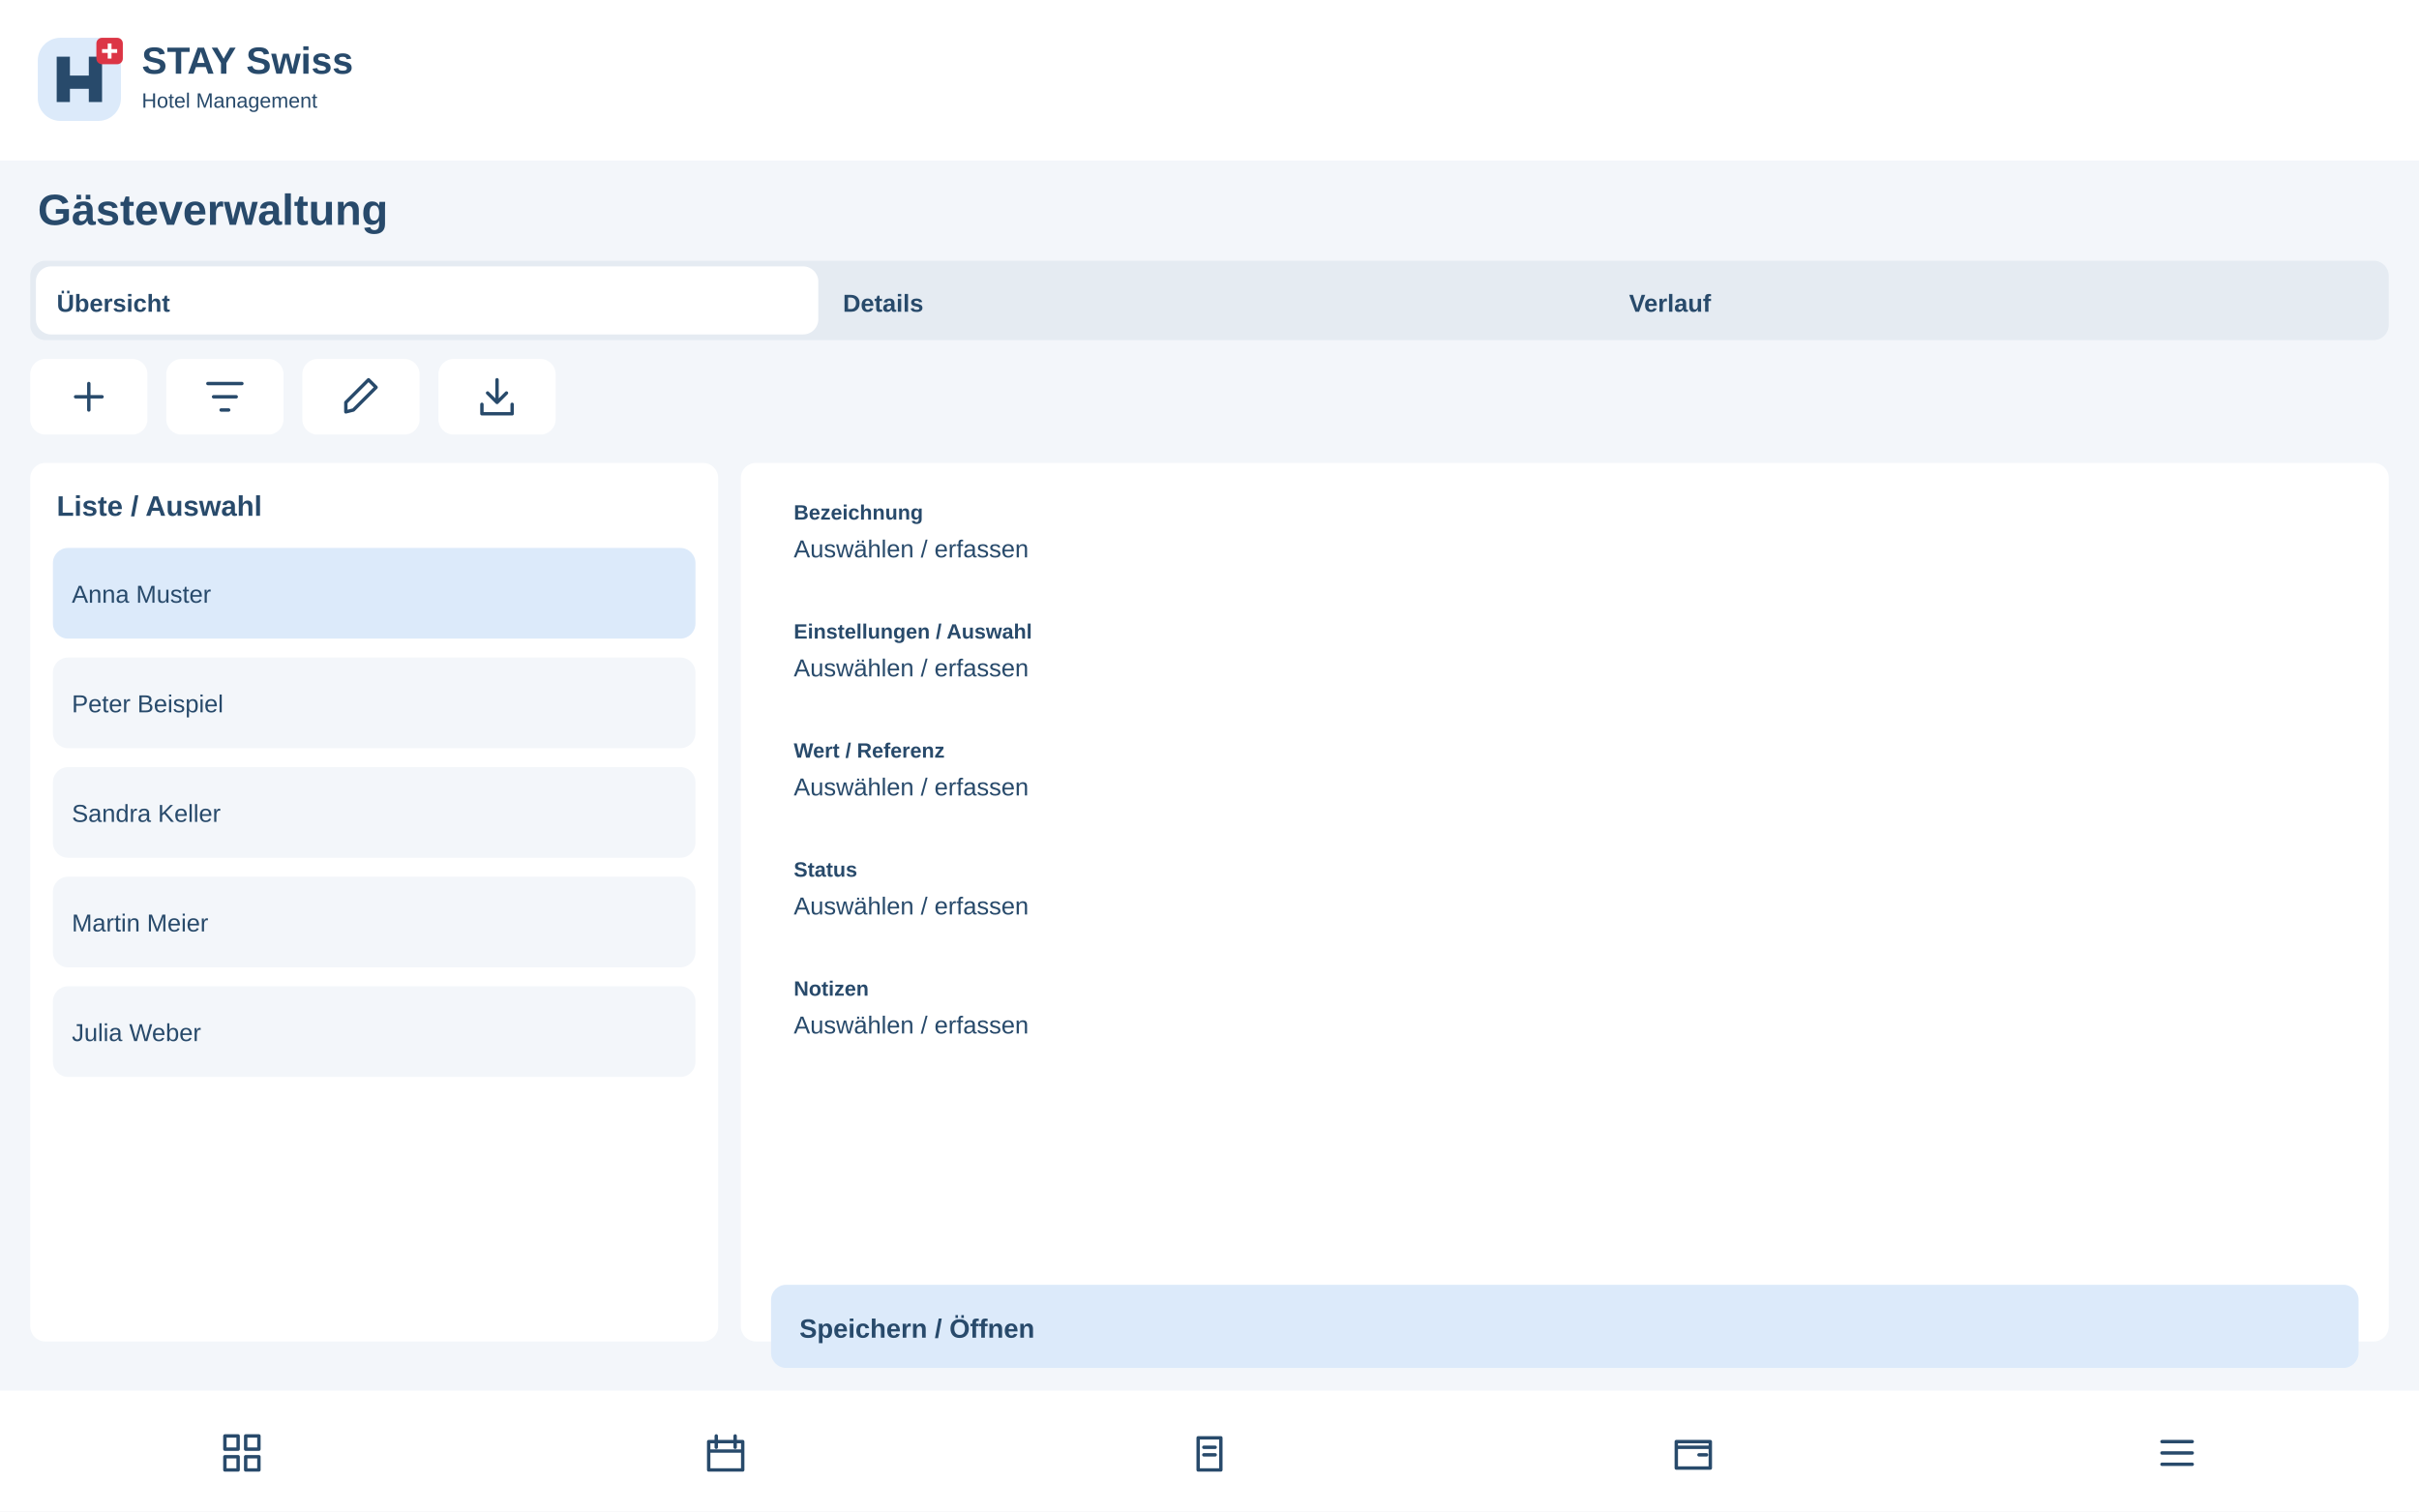
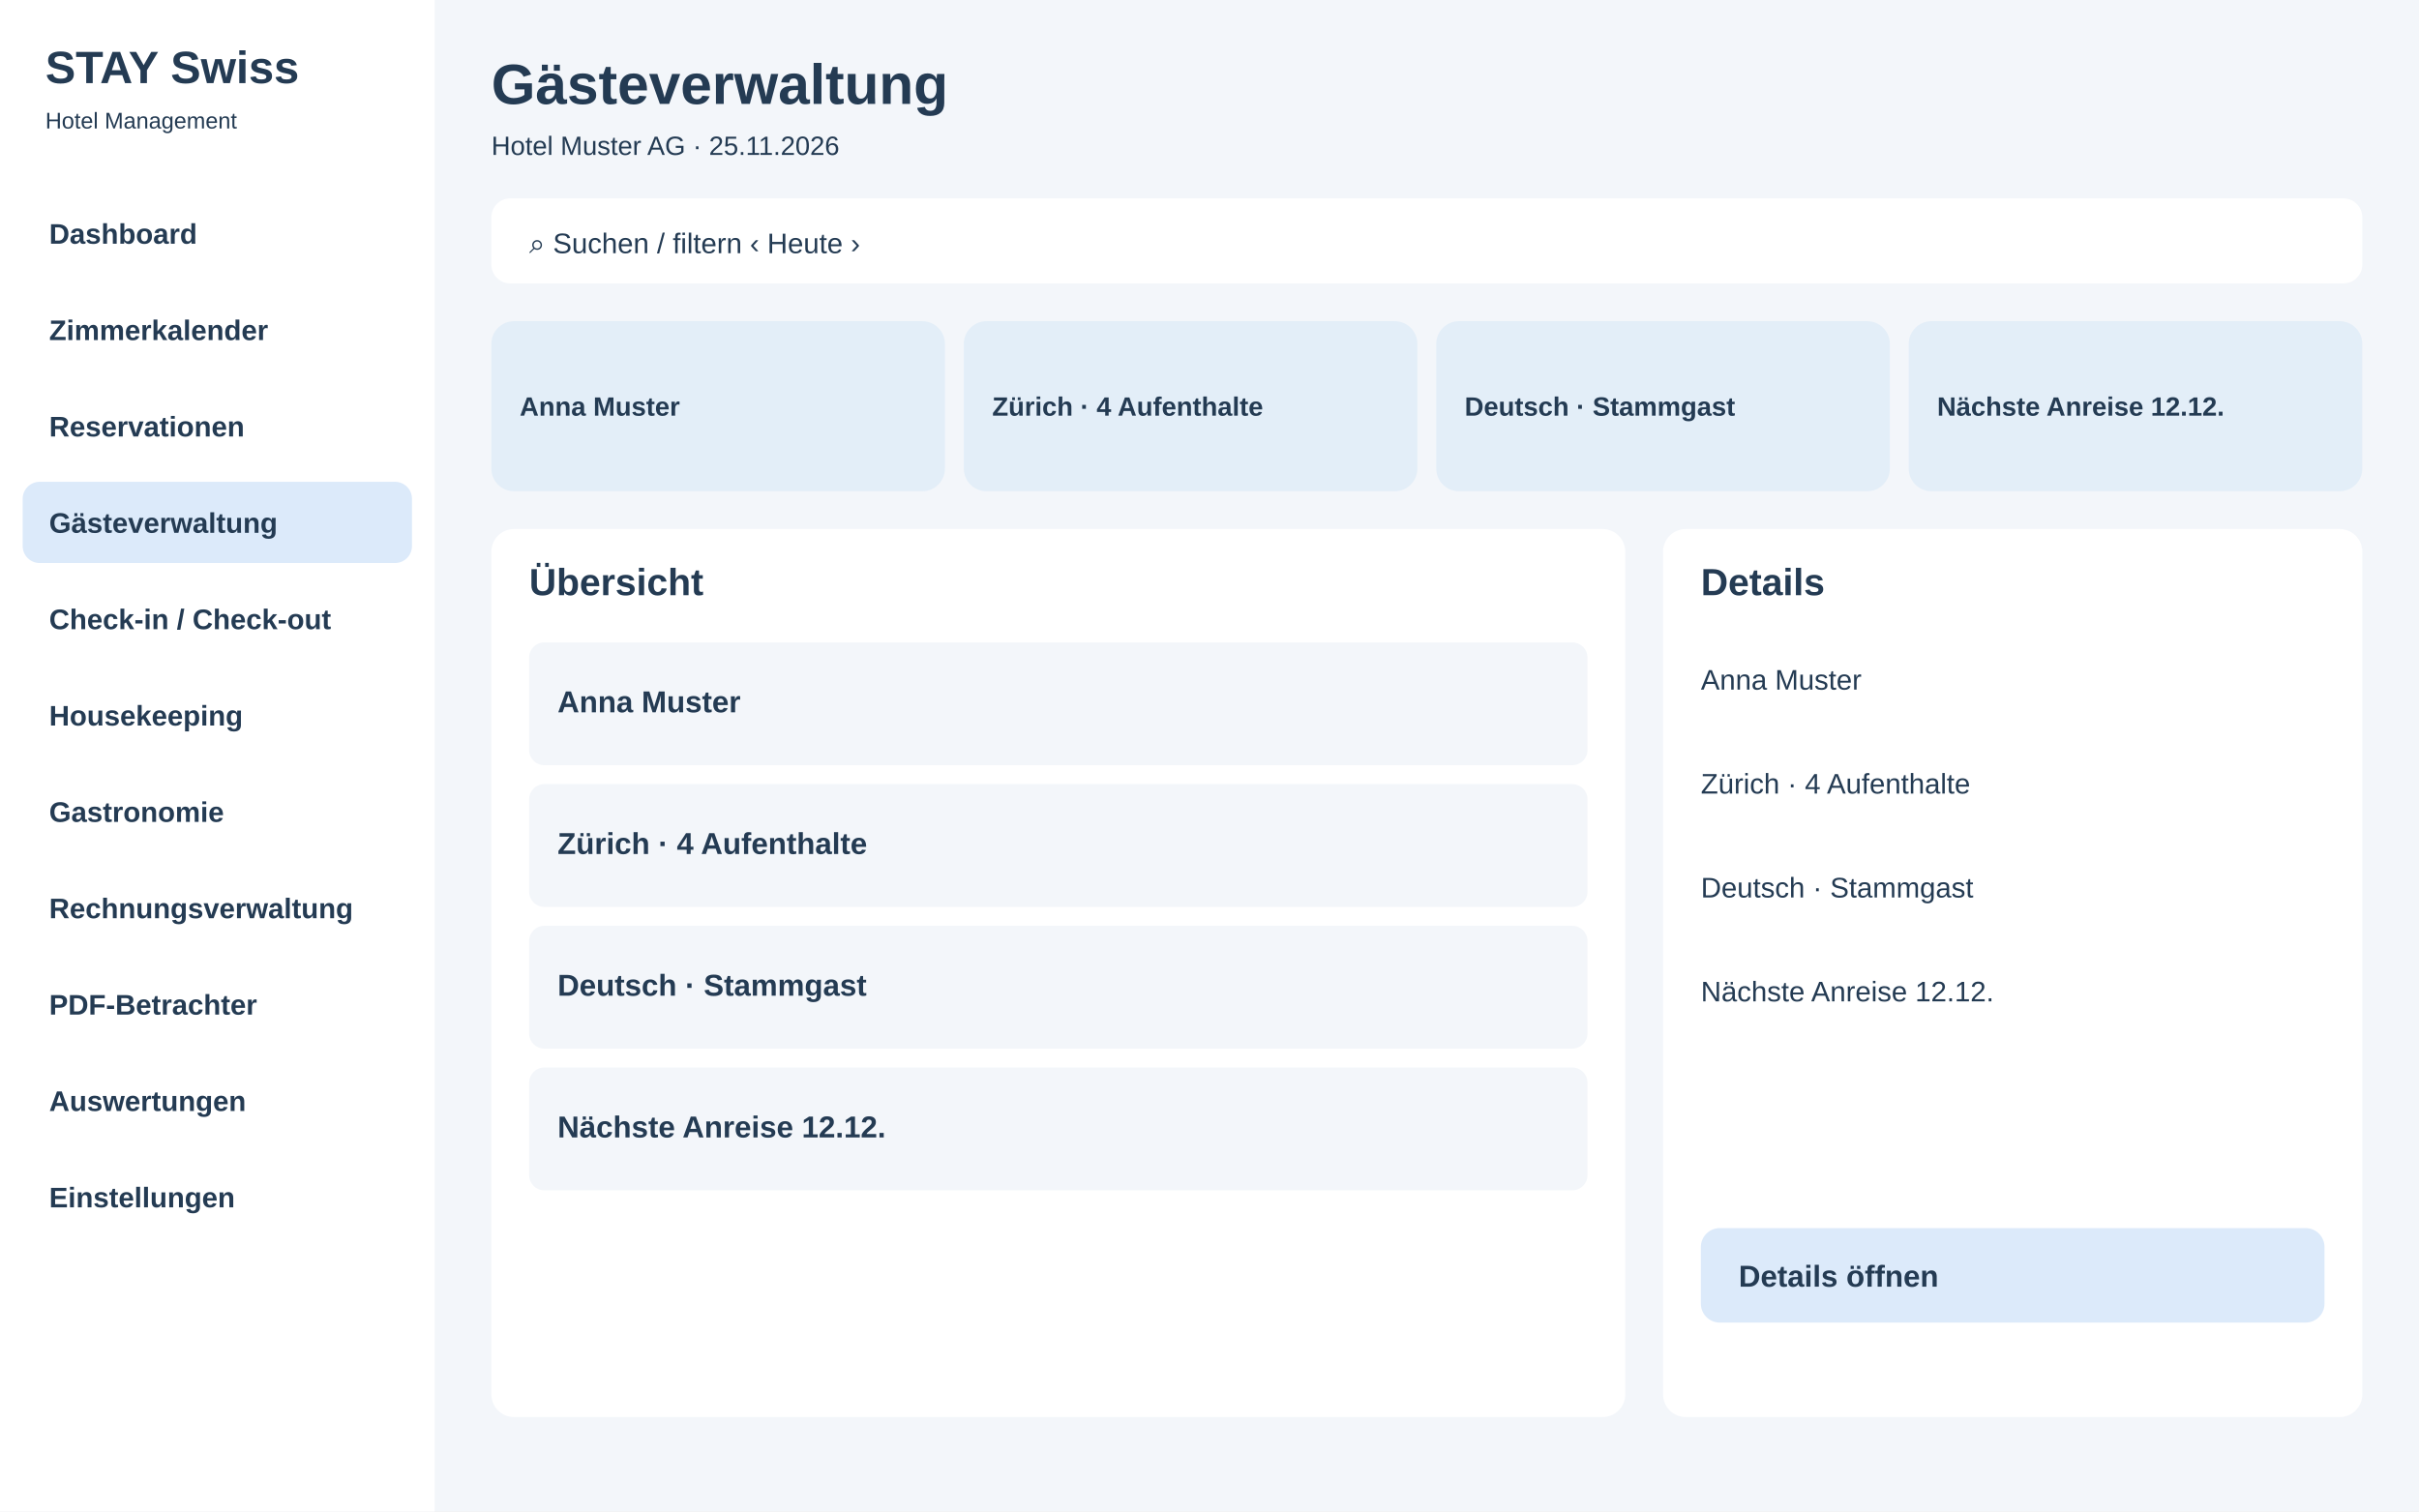
<svg xmlns="http://www.w3.org/2000/svg" width="1280" height="800" viewBox="0 0 1280 800">
-   <rect x="0" y="0" width="1280" height="800" rx="0" fill="#f3f6fa" />
-   <rect x="0" y="0" width="1280" height="85" rx="0" fill="#fff" />
-   <g transform="translate(20 20)">
-     <rect x="0" y="0" width="44" height="44" rx="12" fill="#dceafa" />
-     <path d="M10 34V10H17V20H27V10H34V34H27V27H17V34Z" fill="#284a6b" />
-     <rect x="31" y="0" width="14" height="14" rx="3" fill="#dc3545" />
-     <path d="M38 3v8m-4-4h8" stroke="white" stroke-width="2" />
-   </g>
-   <text x="75" y="39" font-family="Arial,sans-serif" font-size="20" font-weight="700" fill="#284a6b">STAY Swiss</text>
-   <text x="75" y="57" font-family="Arial,sans-serif" font-size="11" font-weight="400" fill="#284a6b">Hotel Management</text>
-   <text x="20" y="119" font-family="Arial,sans-serif" font-size="23" font-weight="700" fill="#284a6b">Gästeverwaltung</text>
-   <rect x="16" y="138" width="1248" height="42" rx="8" fill="#e5ebf2" />
-   <rect x="19" y="141" width="414" height="36" rx="8" fill="#fff" />
-   <text x="30" y="165" font-family="Arial,sans-serif" font-size="13" font-weight="700" fill="#284a6b">Übersicht</text>
-   <text x="446" y="165" font-family="Arial,sans-serif" font-size="13" font-weight="700" fill="#284a6b">Details</text>
-   <text x="862" y="165" font-family="Arial,sans-serif" font-size="13" font-weight="700" fill="#284a6b">Verlauf</text>
-   <g>
-     <rect x="16" y="190" width="62" height="40" rx="8" fill="#fff" />
-     <g transform="translate(35 198)" fill="none" stroke="#284a6b" stroke-width="1.8" stroke-linecap="round" stroke-linejoin="round">
-       <path d="M12 5v14M5 12h14" />
-     </g>
-   </g>
-   <g>
-     <rect x="88" y="190" width="62" height="40" rx="8" fill="#fff" />
-     <g transform="translate(107 198)" fill="none" stroke="#284a6b" stroke-width="1.8" stroke-linecap="round" stroke-linejoin="round">
-       <path d="M3 5h18M6 12h12M10 19h4" />
-     </g>
-   </g>
-   <g>
-     <rect x="160" y="190" width="62" height="40" rx="8" fill="#fff" />
-     <g transform="translate(179 198)" fill="none" stroke="#284a6b" stroke-width="1.8" stroke-linecap="round" stroke-linejoin="round">
-       <path d="M4 20l4-1L20 7l-4-4L4 15z" />
-     </g>
-   </g>
-   <g>
-     <rect x="232" y="190" width="62" height="40" rx="8" fill="#fff" />
-     <g transform="translate(251 198)" fill="none" stroke="#284a6b" stroke-width="1.8" stroke-linecap="round" stroke-linejoin="round">
-       <path d="M12 3v12m-5-5 5 5 5-5M4 16v5h16v-5" />
-     </g>
-   </g>
-   <rect x="16" y="245" width="364" height="465" rx="8" fill="#fff" />
-   <text x="30" y="273" font-family="Arial,sans-serif" font-size="15" font-weight="700" fill="#284a6b">Liste / Auswahl</text>
-   <rect x="28" y="290" width="340" height="48" rx="8" fill="#dceafa" />
-   <text x="38" y="319" font-family="Arial,sans-serif" font-size="13" font-weight="400" fill="#284a6b">Anna Muster</text>
-   <rect x="28" y="348" width="340" height="48" rx="8" fill="#f3f6fa" />
-   <text x="38" y="377" font-family="Arial,sans-serif" font-size="13" font-weight="400" fill="#284a6b">Peter Beispiel</text>
-   <rect x="28" y="406" width="340" height="48" rx="8" fill="#f3f6fa" />
-   <text x="38" y="435" font-family="Arial,sans-serif" font-size="13" font-weight="400" fill="#284a6b">Sandra Keller</text>
-   <rect x="28" y="464" width="340" height="48" rx="8" fill="#f3f6fa" />
-   <text x="38" y="493" font-family="Arial,sans-serif" font-size="13" font-weight="400" fill="#284a6b">Martin Meier</text>
-   <rect x="28" y="522" width="340" height="48" rx="8" fill="#f3f6fa" />
-   <text x="38" y="551" font-family="Arial,sans-serif" font-size="13" font-weight="400" fill="#284a6b">Julia Weber</text>
-   <rect x="392" y="245" width="872" height="465" rx="8" fill="#fff" />
-   <rect x="408" y="255" width="840" height="55" rx="8" fill="#fff" />
-   <text x="420" y="275" font-family="Arial,sans-serif" font-size="11" font-weight="700" fill="#284a6b">Bezeichnung</text>
-   <text x="420" y="295" font-family="Arial,sans-serif" font-size="13" font-weight="400" fill="#284a6b">Auswählen / erfassen</text>
-   <rect x="408" y="318" width="840" height="55" rx="8" fill="#fff" />
-   <text x="420" y="338" font-family="Arial,sans-serif" font-size="11" font-weight="700" fill="#284a6b">Einstellungen / Auswahl</text>
-   <text x="420" y="358" font-family="Arial,sans-serif" font-size="13" font-weight="400" fill="#284a6b">Auswählen / erfassen</text>
-   <rect x="408" y="381" width="840" height="55" rx="8" fill="#fff" />
-   <text x="420" y="401" font-family="Arial,sans-serif" font-size="11" font-weight="700" fill="#284a6b">Wert / Referenz</text>
-   <text x="420" y="421" font-family="Arial,sans-serif" font-size="13" font-weight="400" fill="#284a6b">Auswählen / erfassen</text>
-   <rect x="408" y="444" width="840" height="55" rx="8" fill="#fff" />
-   <text x="420" y="464" font-family="Arial,sans-serif" font-size="11" font-weight="700" fill="#284a6b">Status</text>
-   <text x="420" y="484" font-family="Arial,sans-serif" font-size="13" font-weight="400" fill="#284a6b">Auswählen / erfassen</text>
-   <rect x="408" y="507" width="840" height="55" rx="8" fill="#fff" />
-   <text x="420" y="527" font-family="Arial,sans-serif" font-size="11" font-weight="700" fill="#284a6b">Notizen</text>
-   <text x="420" y="547" font-family="Arial,sans-serif" font-size="13" font-weight="400" fill="#284a6b">Auswählen / erfassen</text>
-   <rect x="408" y="680" width="840" height="44" rx="8" fill="#dceafa" />
-   <text x="423" y="708" font-family="Arial,sans-serif" font-size="14" font-weight="700" fill="#284a6b">Speichern / Öffnen</text>
-   <rect x="0" y="736" width="1280" height="64" rx="0" fill="#fff" />
-   <g>
-     <g transform="translate(116 757)" fill="none" stroke="#284a6b" stroke-width="1.8" stroke-linecap="round" stroke-linejoin="round">
-       <path d="M3 3h7v7H3zM14 3h7v7h-7zM3 14h7v7H3zM14 14h7v7h-7z" />
-     </g>
-   </g>
-   <g>
-     <g transform="translate(372 757)" fill="none" stroke="#284a6b" stroke-width="1.8" stroke-linecap="round" stroke-linejoin="round">
-       <path d="M3 6h18v15H3zM7 3v6M17 3v6M3 11h18" />
-     </g>
-   </g>
-   <g>
-     <g transform="translate(628 757)" fill="none" stroke="#284a6b" stroke-width="1.8" stroke-linecap="round" stroke-linejoin="round">
-       <path d="M6 4h12v17H6zM9 9h6M9 13h6" />
-     </g>
-   </g>
-   <g>
-     <g transform="translate(884 757)" fill="none" stroke="#284a6b" stroke-width="1.8" stroke-linecap="round" stroke-linejoin="round">
-       <path d="M3 6h18v14H3zM3 9h18M15 13h4" />
-     </g>
-   </g>
-   <g>
-     <g transform="translate(1140 757)" fill="none" stroke="#284a6b" stroke-width="1.8" stroke-linecap="round" stroke-linejoin="round">
-       <path d="M4 6h16M4 12h16M4 18h16" />
-     </g>
-   </g>
+   <rect x="0" y="0" width="1280" height="800" fill="#f3f6fa" rx="0" />
+   <rect x="0" y="0" width="230" height="800" fill="#fff" rx="0" />
+   <text x="24" y="44" font-family="Arial,sans-serif" font-size="24" font-weight="700" fill="#243b53">STAY Swiss</text>
+   <text x="24" y="68" font-family="Arial,sans-serif" font-size="12" font-weight="400" fill="#243b53">Hotel Management</text>
+   <rect x="12" y="102" width="206" height="43" fill="#fff" rx="9" />
+   <text x="26" y="129" font-family="Arial,sans-serif" font-size="15" font-weight="600" fill="#243b53">Dashboard</text>
+   <rect x="12" y="153" width="206" height="43" fill="#fff" rx="9" />
+   <text x="26" y="180" font-family="Arial,sans-serif" font-size="15" font-weight="600" fill="#243b53">Zimmerkalender</text>
+   <rect x="12" y="204" width="206" height="43" fill="#fff" rx="9" />
+   <text x="26" y="231" font-family="Arial,sans-serif" font-size="15" font-weight="600" fill="#243b53">Reservationen</text>
+   <rect x="12" y="255" width="206" height="43" fill="#dceafa" rx="9" />
+   <text x="26" y="282" font-family="Arial,sans-serif" font-size="15" font-weight="600" fill="#243b53">Gästeverwaltung</text>
+   <rect x="12" y="306" width="206" height="43" fill="#fff" rx="9" />
+   <text x="26" y="333" font-family="Arial,sans-serif" font-size="15" font-weight="600" fill="#243b53">Check-in / Check-out</text>
+   <rect x="12" y="357" width="206" height="43" fill="#fff" rx="9" />
+   <text x="26" y="384" font-family="Arial,sans-serif" font-size="15" font-weight="600" fill="#243b53">Housekeeping</text>
+   <rect x="12" y="408" width="206" height="43" fill="#fff" rx="9" />
+   <text x="26" y="435" font-family="Arial,sans-serif" font-size="15" font-weight="600" fill="#243b53">Gastronomie</text>
+   <rect x="12" y="459" width="206" height="43" fill="#fff" rx="9" />
+   <text x="26" y="486" font-family="Arial,sans-serif" font-size="15" font-weight="600" fill="#243b53">Rechnungsverwaltung</text>
+   <rect x="12" y="510" width="206" height="43" fill="#fff" rx="9" />
+   <text x="26" y="537" font-family="Arial,sans-serif" font-size="15" font-weight="600" fill="#243b53">PDF-Betrachter</text>
+   <rect x="12" y="561" width="206" height="43" fill="#fff" rx="9" />
+   <text x="26" y="588" font-family="Arial,sans-serif" font-size="15" font-weight="600" fill="#243b53">Auswertungen</text>
+   <rect x="12" y="612" width="206" height="43" fill="#fff" rx="9" />
+   <text x="26" y="639" font-family="Arial,sans-serif" font-size="15" font-weight="600" fill="#243b53">Einstellungen</text>
+   <text x="260" y="55" font-family="Arial,sans-serif" font-size="30" font-weight="700" fill="#243b53">Gästeverwaltung</text>
+   <text x="260" y="82" font-family="Arial,sans-serif" font-size="14" font-weight="400" fill="#243b53">Hotel Muster AG · 25.11.2026</text>
+   <rect x="260" y="105" width="990" height="45" fill="#fff" rx="10" />
+   <text x="280" y="134" font-family="Arial,sans-serif" font-size="15" font-weight="400" fill="#243b53">⌕  Suchen / filtern                                      ‹  Heute  ›</text>
+   <rect x="260" y="170" width="240" height="90" fill="#e3eef8" rx="12" />
+   <text x="275" y="220" font-family="Arial,sans-serif" font-size="14" font-weight="700" fill="#243b53">Anna Muster</text>
+   <rect x="510" y="170" width="240" height="90" fill="#e3eef8" rx="12" />
+   <text x="525" y="220" font-family="Arial,sans-serif" font-size="14" font-weight="700" fill="#243b53">Zürich · 4 Aufenthalte</text>
+   <rect x="760" y="170" width="240" height="90" fill="#e3eef8" rx="12" />
+   <text x="775" y="220" font-family="Arial,sans-serif" font-size="14" font-weight="700" fill="#243b53">Deutsch · Stammgast</text>
+   <rect x="1010" y="170" width="240" height="90" fill="#e3eef8" rx="12" />
+   <text x="1025" y="220" font-family="Arial,sans-serif" font-size="14" font-weight="700" fill="#243b53">Nächste Anreise 12.12.</text>
+   <rect x="260" y="280" width="600" height="470" fill="#fff" rx="12" />
+   <rect x="880" y="280" width="370" height="470" fill="#fff" rx="12" />
+   <text x="280" y="315" font-family="Arial,sans-serif" font-size="20" font-weight="700" fill="#243b53">Übersicht</text>
+   <text x="900" y="315" font-family="Arial,sans-serif" font-size="20" font-weight="700" fill="#243b53">Details</text>
+   <rect x="280" y="340" width="560" height="65" fill="#f3f6fa" rx="8" />
+   <text x="295" y="377" font-family="Arial,sans-serif" font-size="16" font-weight="600" fill="#243b53">Anna Muster</text>
+   <rect x="280" y="415" width="560" height="65" fill="#f3f6fa" rx="8" />
+   <text x="295" y="452" font-family="Arial,sans-serif" font-size="16" font-weight="600" fill="#243b53">Zürich · 4 Aufenthalte</text>
+   <rect x="280" y="490" width="560" height="65" fill="#f3f6fa" rx="8" />
+   <text x="295" y="527" font-family="Arial,sans-serif" font-size="16" font-weight="600" fill="#243b53">Deutsch · Stammgast</text>
+   <rect x="280" y="565" width="560" height="65" fill="#f3f6fa" rx="8" />
+   <text x="295" y="602" font-family="Arial,sans-serif" font-size="16" font-weight="600" fill="#243b53">Nächste Anreise 12.12.</text>
+   <text x="900" y="365" font-family="Arial,sans-serif" font-size="15" font-weight="400" fill="#243b53">Anna Muster</text>
+   <text x="900" y="420" font-family="Arial,sans-serif" font-size="15" font-weight="400" fill="#243b53">Zürich · 4 Aufenthalte</text>
+   <text x="900" y="475" font-family="Arial,sans-serif" font-size="15" font-weight="400" fill="#243b53">Deutsch · Stammgast</text>
+   <text x="900" y="530" font-family="Arial,sans-serif" font-size="15" font-weight="400" fill="#243b53">Nächste Anreise 12.12.</text>
+   <rect x="900" y="650" width="330" height="50" fill="#dceafa" rx="10" />
+   <text x="920" y="681" font-family="Arial,sans-serif" font-size="16" font-weight="700" fill="#243b53">Details öffnen</text>
</svg>
